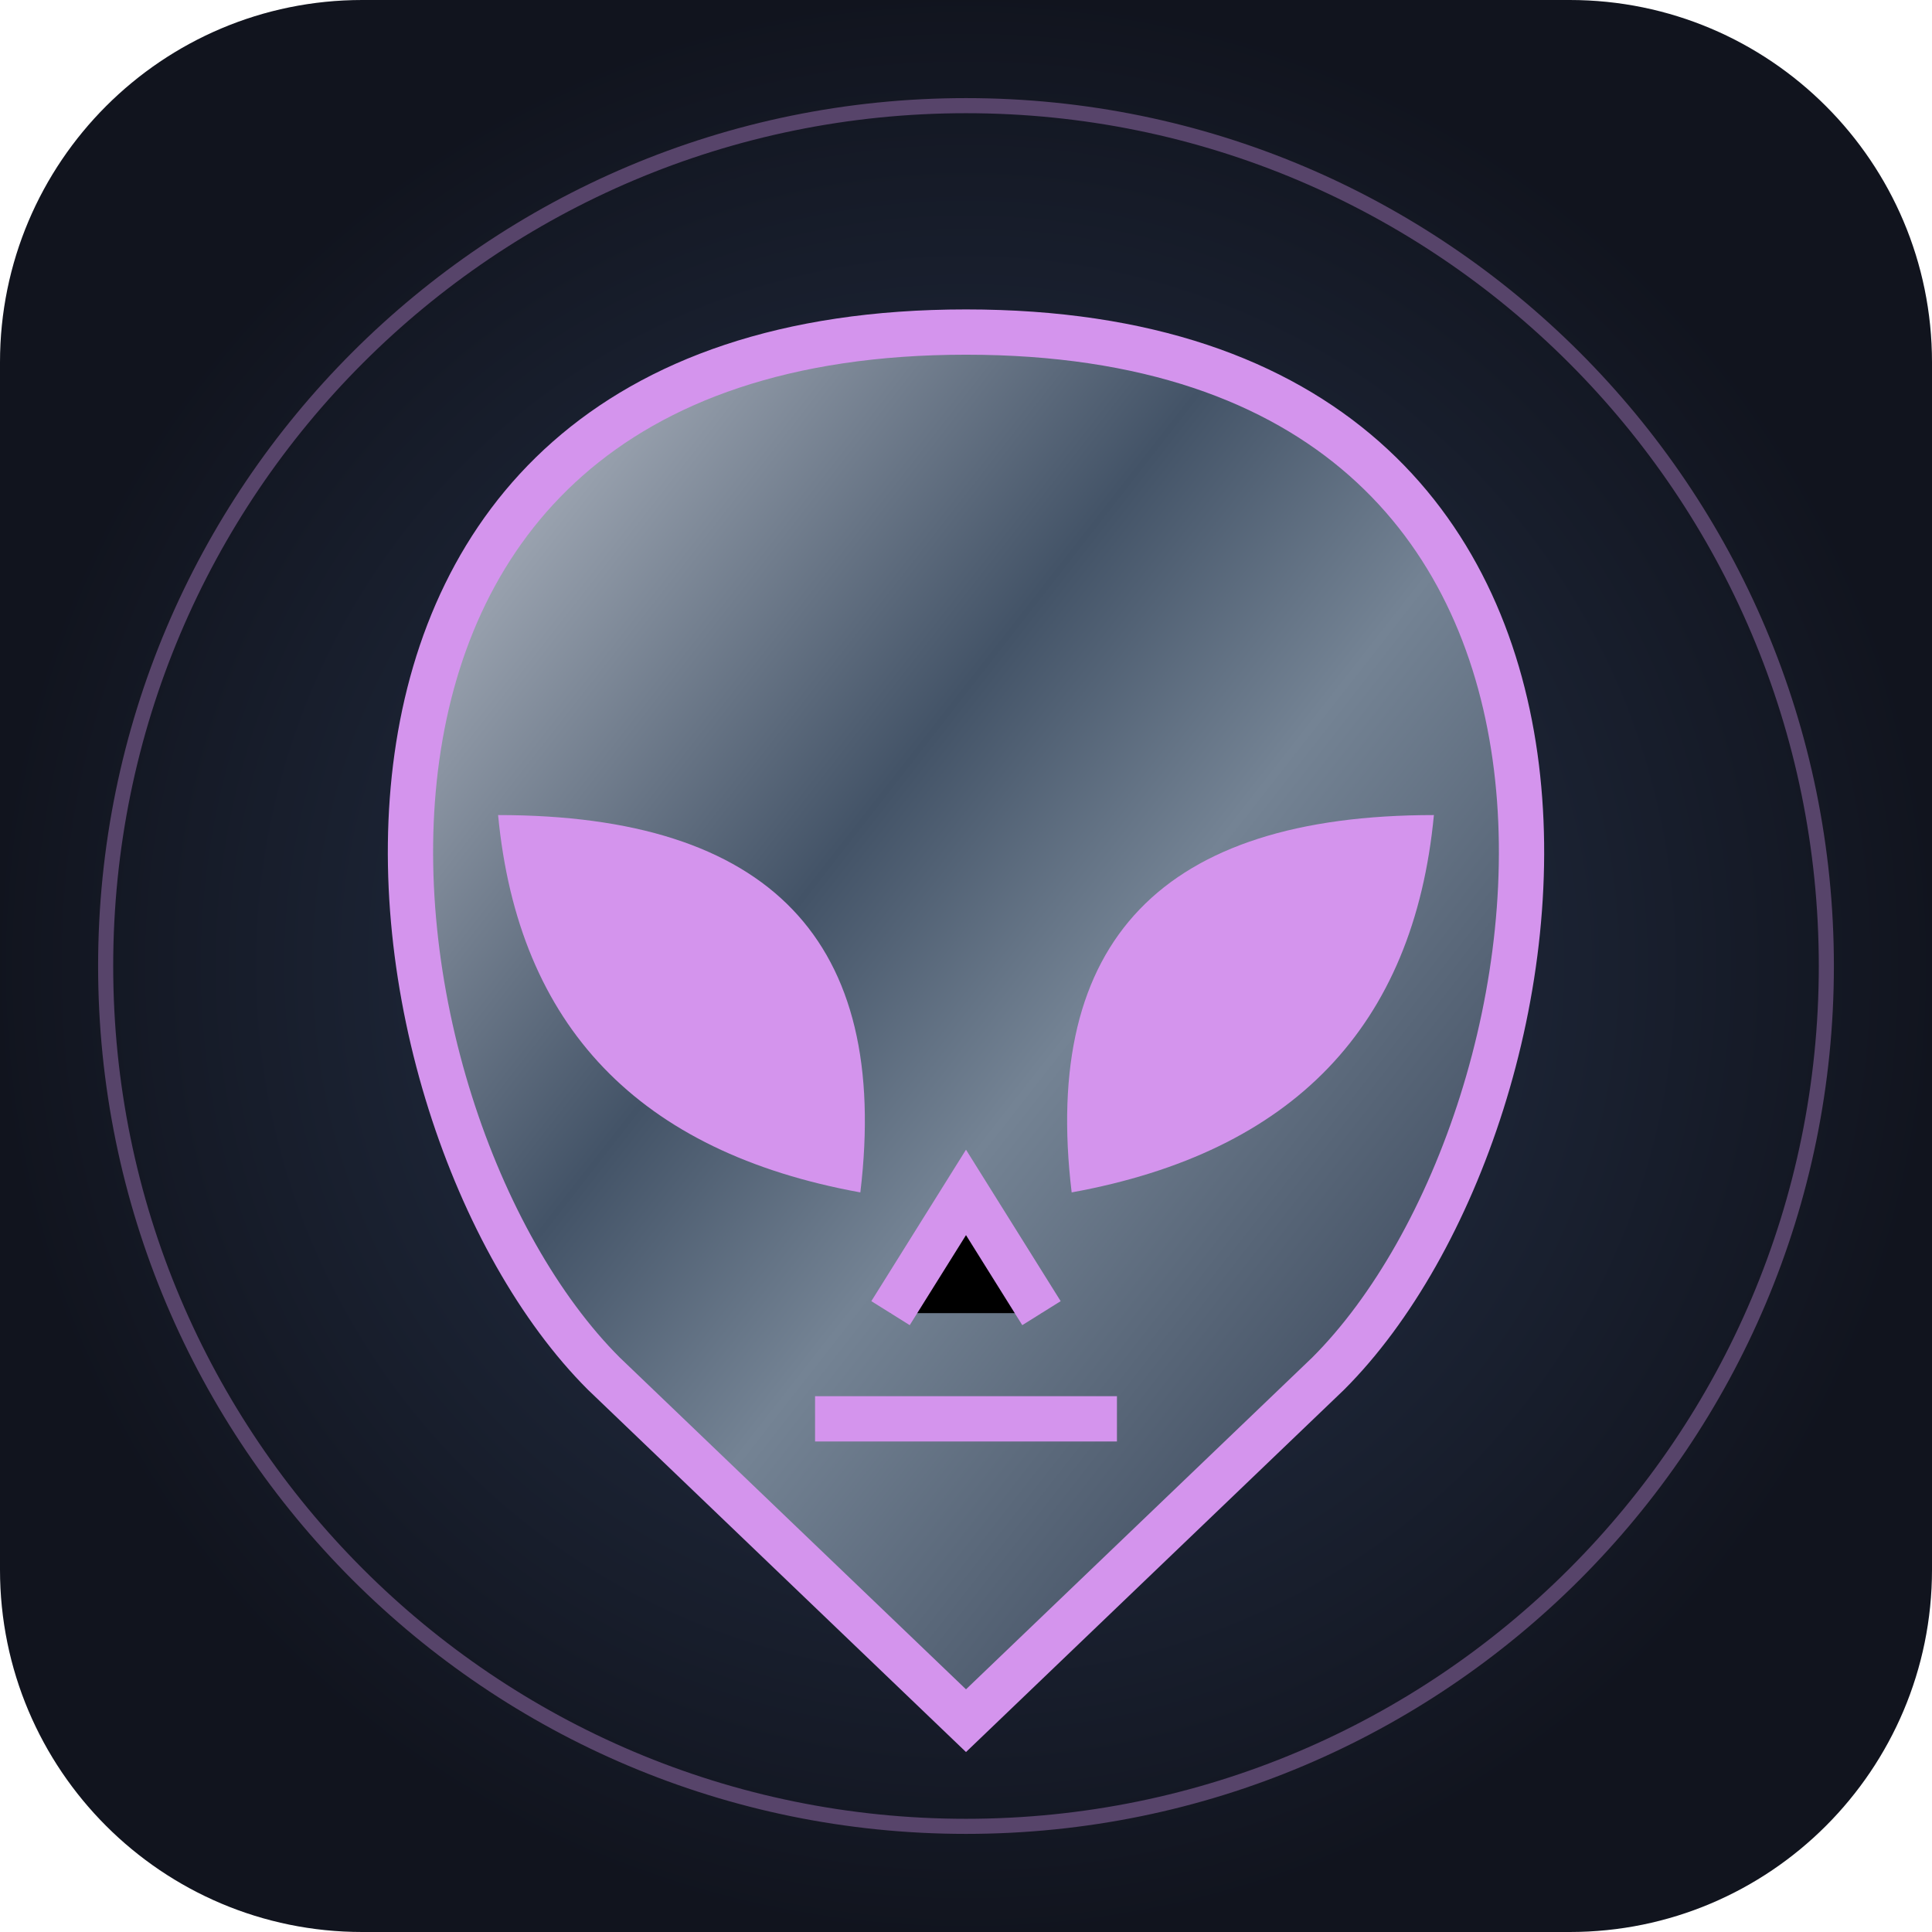
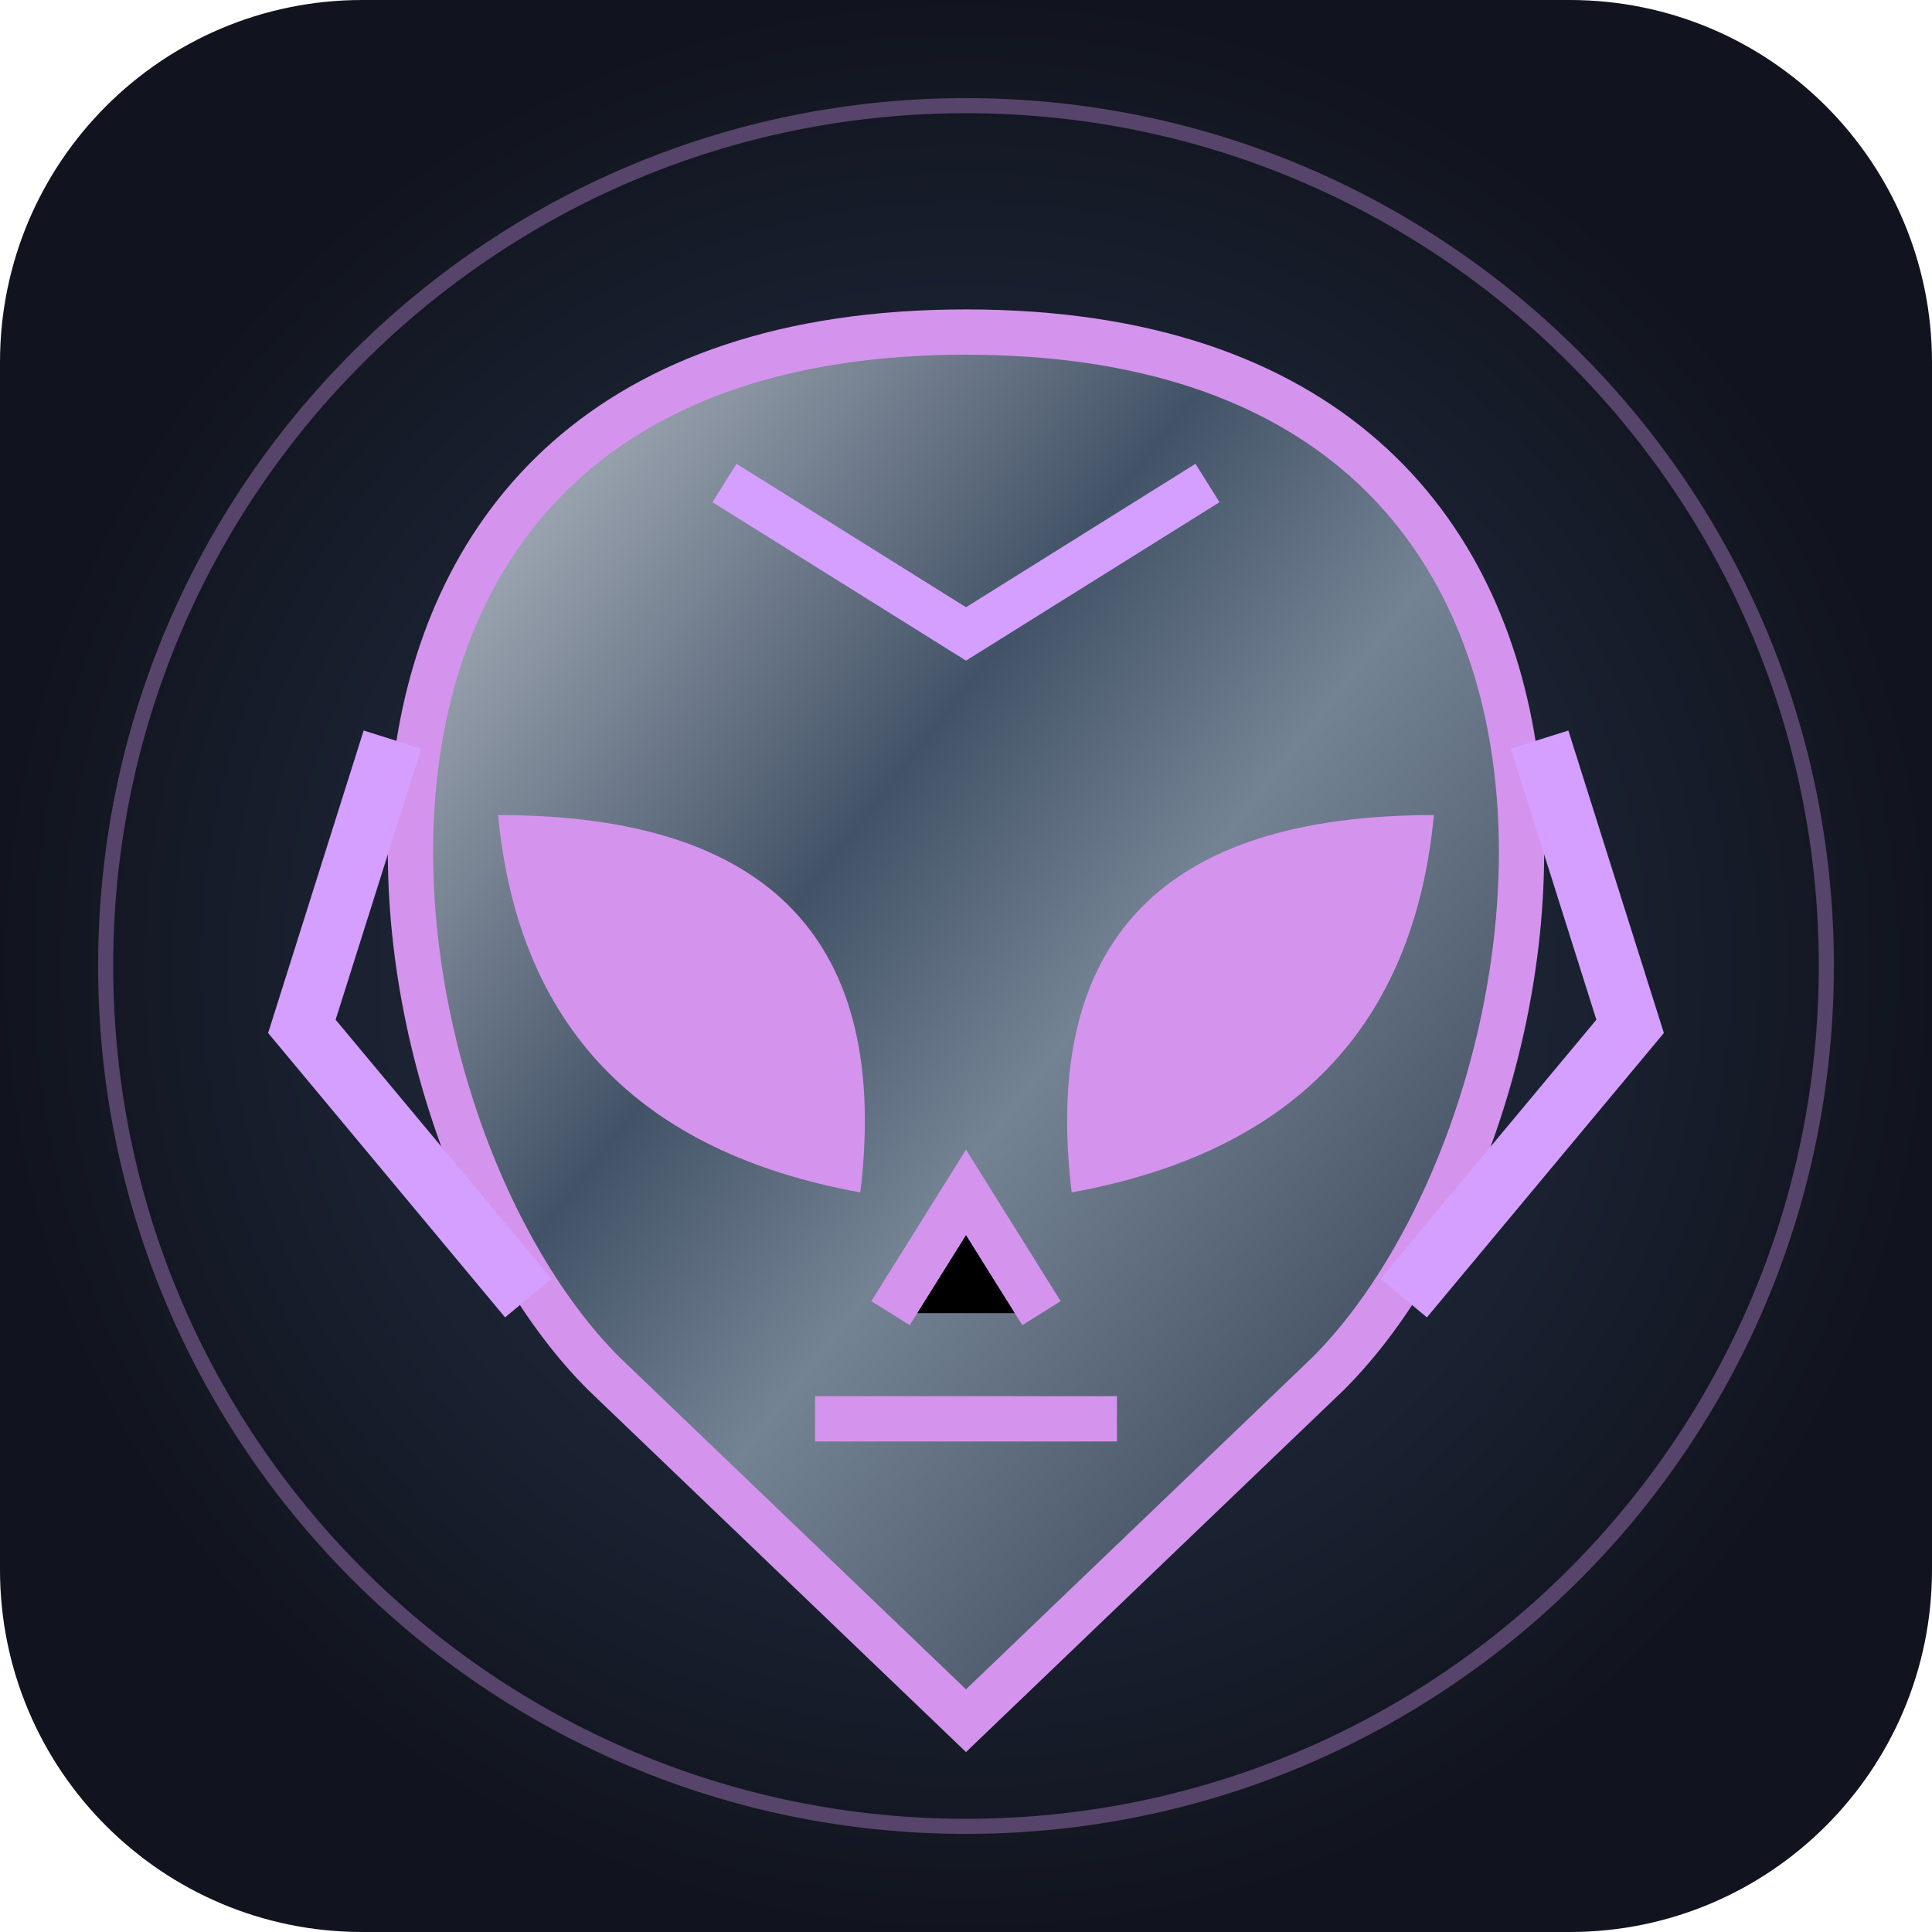
<svg xmlns="http://www.w3.org/2000/svg" viewBox="0 0 128 128">
  <defs>
    <linearGradient id="metal" x2="1" y2="1">
      <stop stop-color="#c4c9d2" />
      <stop offset=".38" stop-color="#435367" />
      <stop offset=".55" stop-color="#748394" />
      <stop offset="1" stop-color="#222e42" />
    </linearGradient>
    <radialGradient id="bg">
      <stop stop-color="#293750" />
      <stop offset="1" stop-color="#11141e" />
    </radialGradient>
  </defs>
  <rect width="128" height="128" rx="24" fill="url(#bg)" />
  <circle cx="64" cy="64" r="57" fill="none" stroke="#d494ed" opacity=".35" />
  <path d="M64 22C16 22 23 74 40 91l24 23 24-23c17-17 24-69-24-69Z" fill="url(#metal)" stroke="#d494ed" stroke-width="3" />
  <path d="M33 54q27 0 24 25-22-4-24-25Zm62 0q-27 0-24 25 22-4 24-25Z" fill="#d494ed" />
  <path d="M54 94h20M59 87l5-8 5 8" stroke="#d494ed" stroke-width="3" />
+   <path d="M26 49l-6 19 15 18M102 49l6 19-15 18" fill="none" stroke="#d49fff" stroke-width="4" />
+   <path d="M48 32l16 10 16-10" stroke="#d49fff" fill="none" stroke-width="3" />
</svg>
